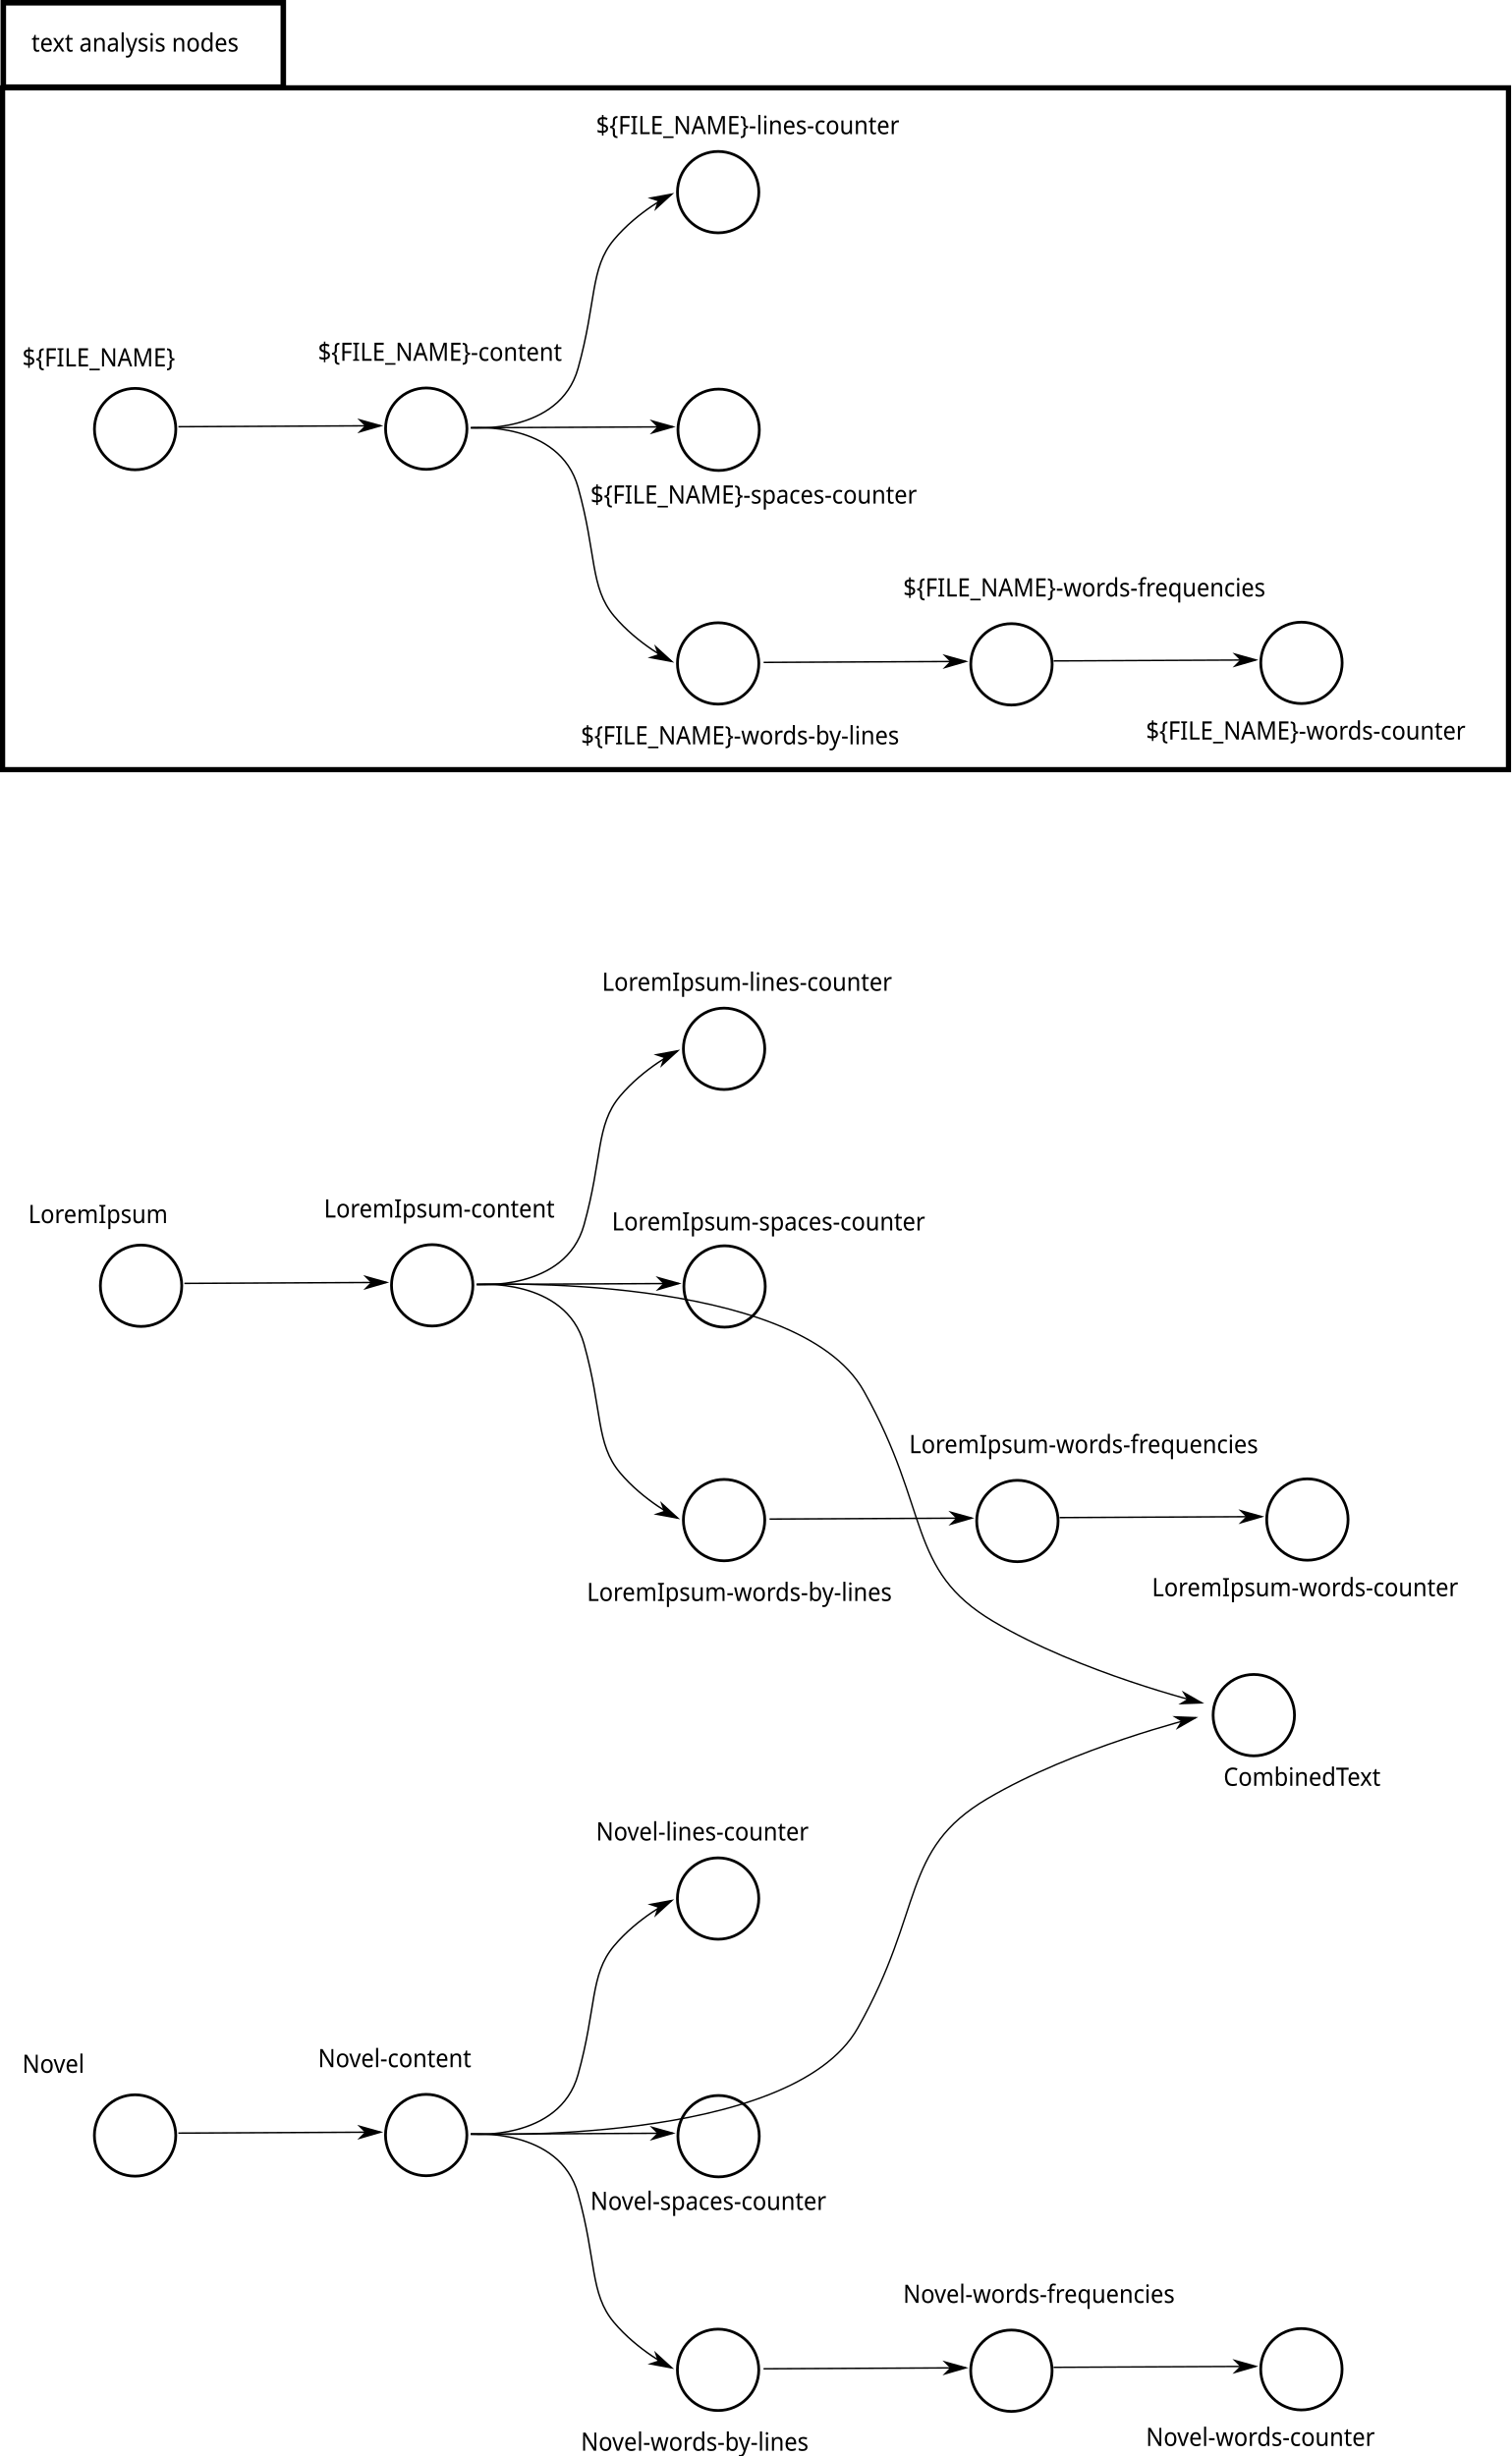
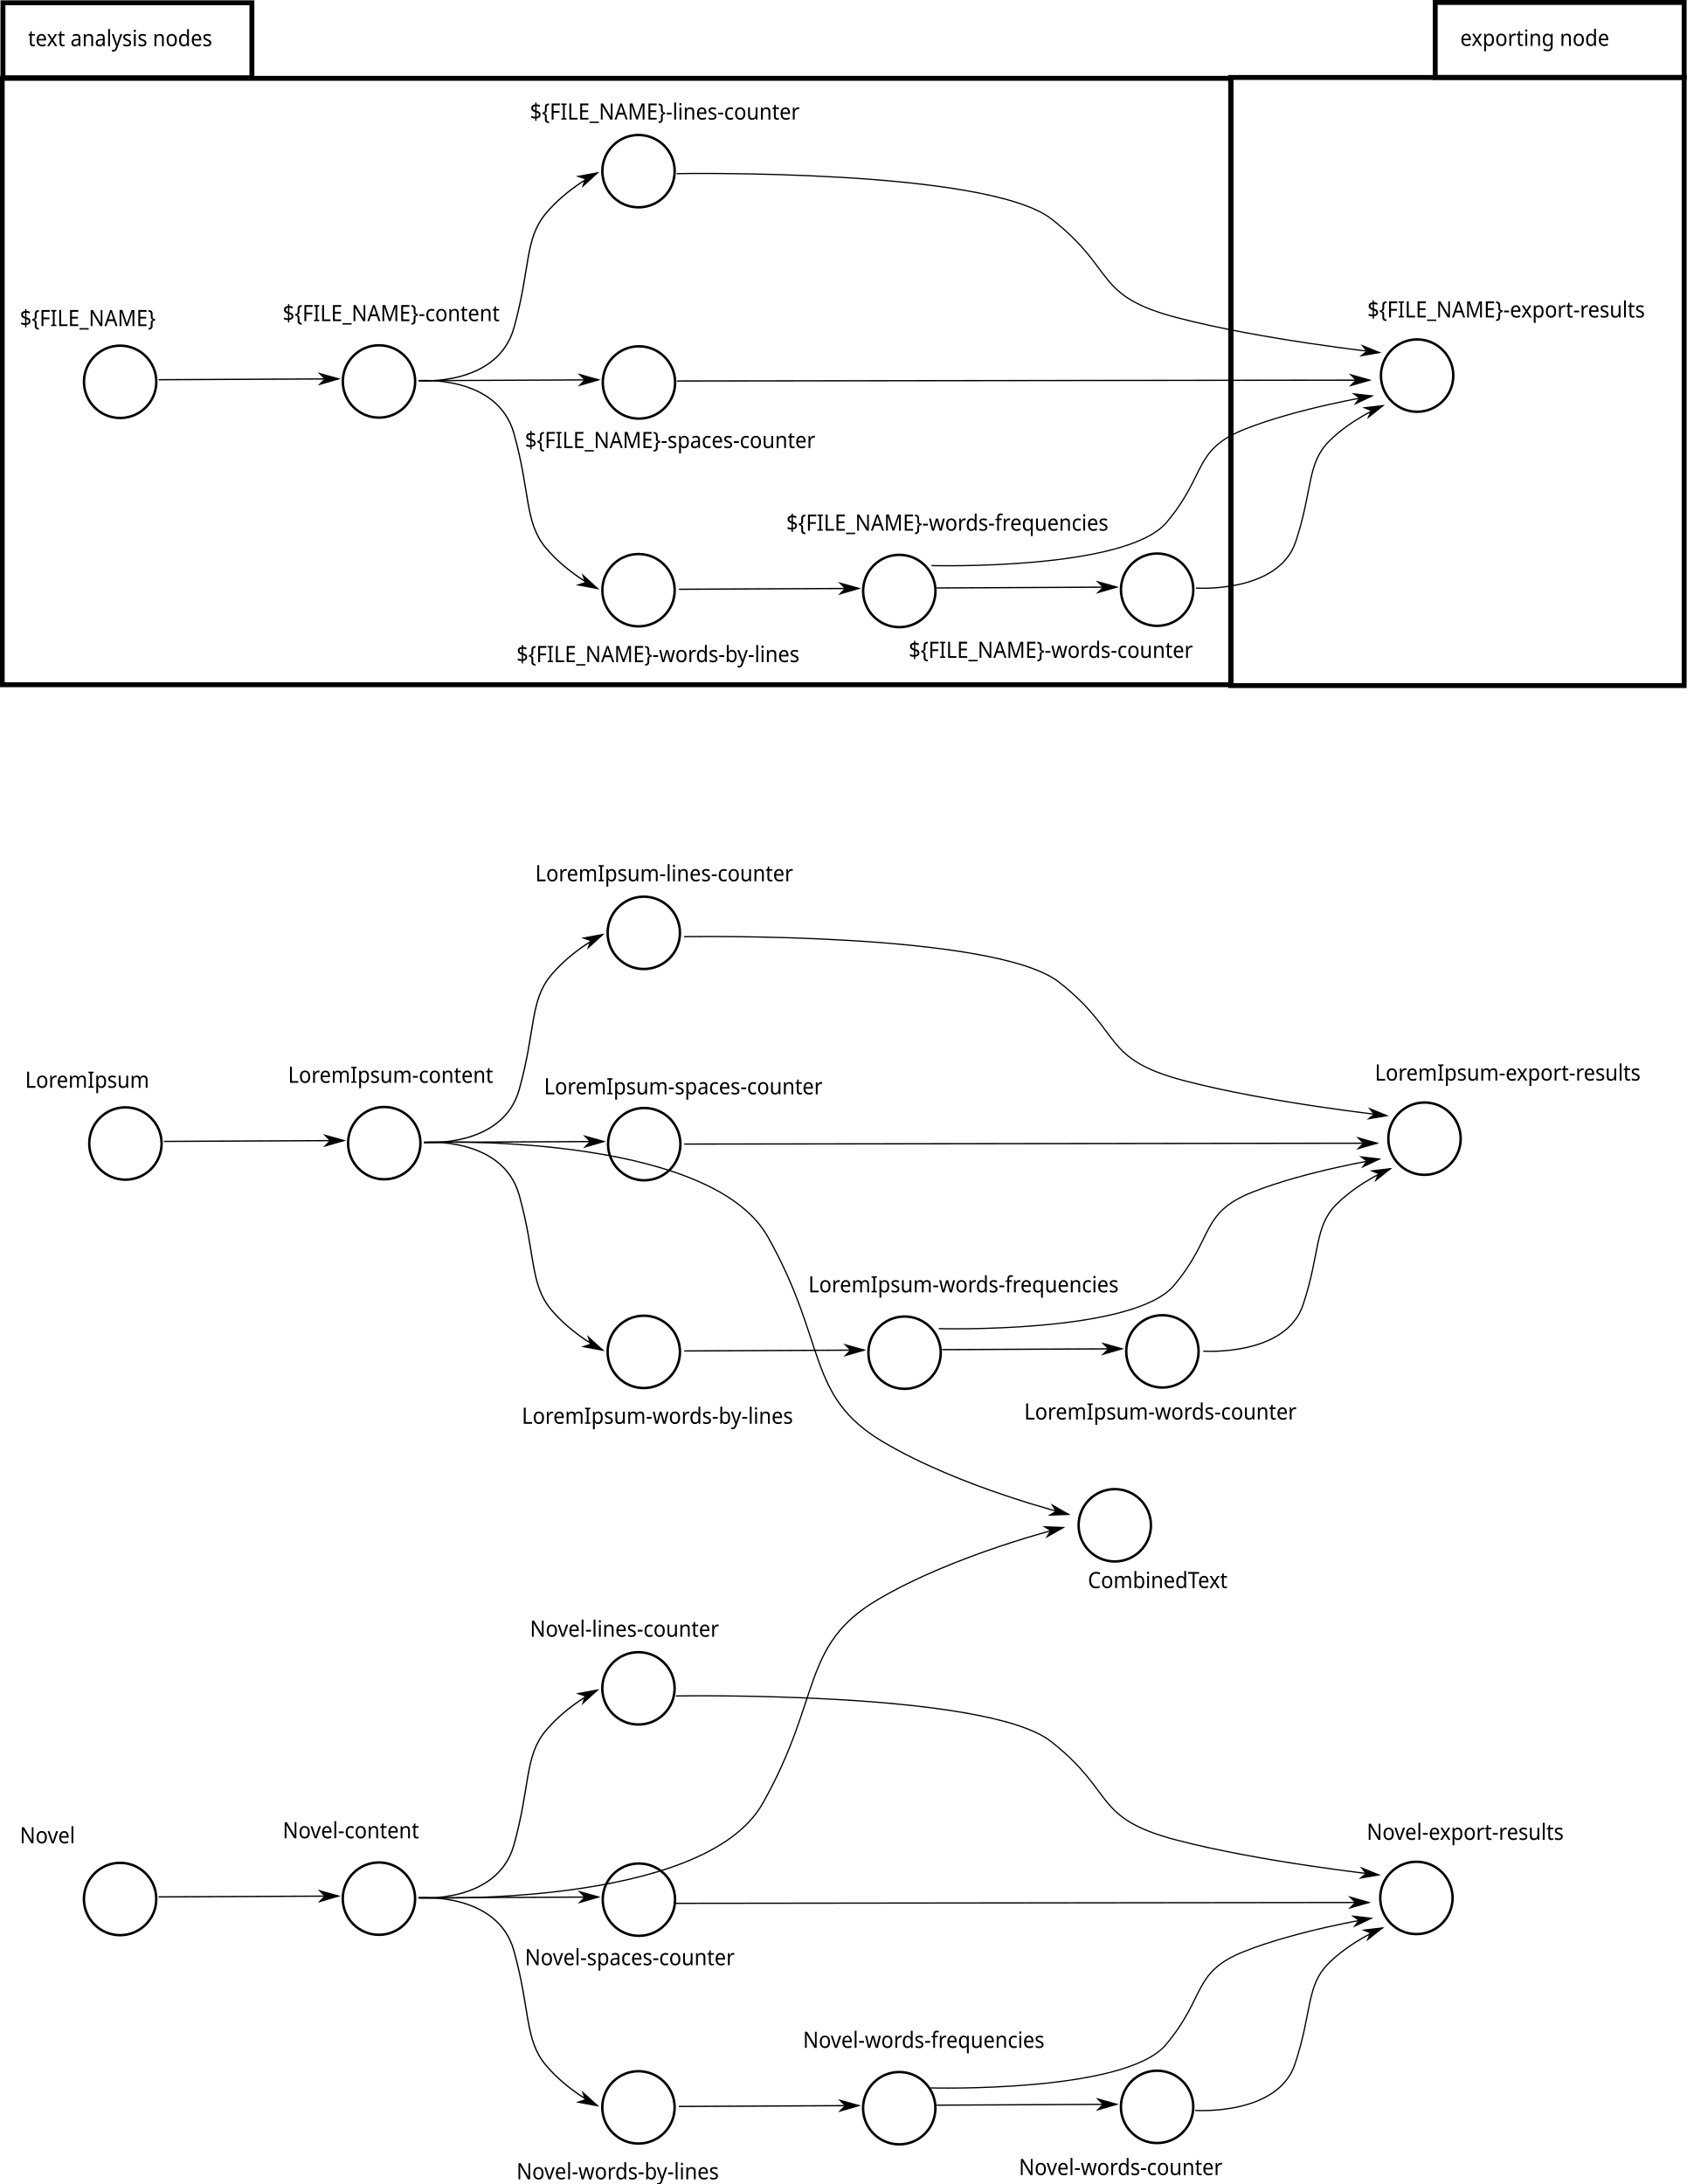
- <svg xmlns="http://www.w3.org/2000/svg" width="273.774mm" height="445.002mm" viewBox="0 0 273.774 445.002" version="1.1" id="svg8">
+ <svg xmlns="http://www.w3.org/2000/svg" width="343.689mm" height="445.066mm" viewBox="0 0 343.689 445.066" version="1.1" id="svg8">
  <defs id="defs2">
    <marker orient="auto" refY="0" refX="0" id="marker1306" style="overflow:visible">
      <path id="path1043" d="M 0,0 5,-5 -12.5,0 5,5 Z" style="fill:#000000;fill-opacity:1;fill-rule:evenodd;stroke:#000000;stroke-width:1pt;stroke-opacity:1" transform="matrix(-0.8,0,0,-0.8,-10,0)" />
    </marker>
    <marker orient="auto" refY="0" refX="0" id="Arrow1Lend" style="overflow:visible">
      <path id="path4673" d="M 0,0 5,-5 -12.5,0 5,5 Z" style="fill:#000000;fill-opacity:1;fill-rule:evenodd;stroke:#000000;stroke-width:1pt;stroke-opacity:1" transform="matrix(-0.8,0,0,-0.8,-10,0)" />
    </marker>
    <marker orient="auto" refY="0" refX="0" id="Arrow1Lend-0" style="overflow:visible">
      <path id="path4673-2" d="M 0,0 5,-5 -12.5,0 5,5 Z" style="fill:#000000;fill-opacity:1;fill-rule:evenodd;stroke:#000000;stroke-width:1pt;stroke-opacity:1" transform="matrix(-0.8,0,0,-0.8,-10,0)" />
    </marker>
    <marker orient="auto" refY="0" refX="0" id="Arrow1Lend-0-7" style="overflow:visible">
      <path id="path4673-2-5" d="M 0,0 5,-5 -12.5,0 5,5 Z" style="fill:#000000;fill-opacity:1;fill-rule:evenodd;stroke:#000000;stroke-width:1pt;stroke-opacity:1" transform="matrix(-0.8,0,0,-0.8,-10,0)" />
    </marker>
    <marker orient="auto" refY="0" refX="0" id="Arrow1Lend-0-7-2" style="overflow:visible">
      <path id="path4673-2-5-2" d="M 0,0 5,-5 -12.5,0 5,5 Z" style="fill:#000000;fill-opacity:1;fill-rule:evenodd;stroke:#000000;stroke-width:1pt;stroke-opacity:1" transform="matrix(-0.8,0,0,-0.8,-10,0)" />
    </marker>
    <marker orient="auto" refY="0" refX="0" id="Arrow1Lend-0-7-2-9" style="overflow:visible">
      <path id="path4673-2-5-2-7" d="M 0,0 5,-5 -12.5,0 5,5 Z" style="fill:#000000;fill-opacity:1;fill-rule:evenodd;stroke:#000000;stroke-width:1pt;stroke-opacity:1" transform="matrix(-0.8,0,0,-0.8,-10,0)" />
    </marker>
    <marker orient="auto" refY="0" refX="0" id="Arrow1Lend-0-7-2-6" style="overflow:visible">
      <path id="path4673-2-5-2-1" d="M 0,0 5,-5 -12.5,0 5,5 Z" style="fill:#000000;fill-opacity:1;fill-rule:evenodd;stroke:#000000;stroke-width:1pt;stroke-opacity:1" transform="matrix(-0.8,0,0,-0.8,-10,0)" />
    </marker>
    <marker orient="auto" refY="0" refX="0" id="Arrow1Lend-0-7-2-6-9" style="overflow:visible">
      <path id="path4673-2-5-2-1-3" d="M 0,0 5,-5 -12.5,0 5,5 Z" style="fill:#000000;fill-opacity:1;fill-rule:evenodd;stroke:#000000;stroke-width:1pt;stroke-opacity:1" transform="matrix(-0.8,0,0,-0.8,-10,0)" />
    </marker>
    <marker orient="auto" refY="0" refX="0" id="Arrow1Lend-0-7-9" style="overflow:visible">
      <path id="path4673-2-5-4" d="M 0,0 5,-5 -12.5,0 5,5 Z" style="fill:#000000;fill-opacity:1;fill-rule:evenodd;stroke:#000000;stroke-width:1pt;stroke-opacity:1" transform="matrix(-0.8,0,0,-0.8,-10,0)" />
    </marker>
    <marker orient="auto" refY="0" refX="0" id="Arrow1Lend-0-7-9-8" style="overflow:visible">
      <path id="path4673-2-5-4-4" d="M 0,0 5,-5 -12.5,0 5,5 Z" style="fill:#000000;fill-opacity:1;fill-rule:evenodd;stroke:#000000;stroke-width:1pt;stroke-opacity:1" transform="matrix(-0.8,0,0,-0.8,-10,0)" />
    </marker>
    <marker orient="auto" refY="0" refX="0" id="Arrow1Lend-5" style="overflow:visible">
      <path id="path4673-3" d="M 0,0 5,-5 -12.5,0 5,5 Z" style="fill:#000000;fill-opacity:1;fill-rule:evenodd;stroke:#000000;stroke-width:1pt;stroke-opacity:1" transform="matrix(-0.8,0,0,-0.8,-10,0)" />
    </marker>
    <marker orient="auto" refY="0" refX="0" id="marker1306-0" style="overflow:visible">
      <path id="path1043-9" d="M 0,0 5,-5 -12.5,0 5,5 Z" style="fill:#000000;fill-opacity:1;fill-rule:evenodd;stroke:#000000;stroke-width:1pt;stroke-opacity:1" transform="matrix(-0.8,0,0,-0.8,-10,0)" />
    </marker>
    <marker orient="auto" refY="0" refX="0" id="Arrow1Lend-1" style="overflow:visible">
      <path id="path4673-8" d="M 0,0 5,-5 -12.5,0 5,5 Z" style="fill:#000000;fill-opacity:1;fill-rule:evenodd;stroke:#000000;stroke-width:1pt;stroke-opacity:1" transform="matrix(-0.8,0,0,-0.8,-10,0)" />
    </marker>
    <marker orient="auto" refY="0" refX="0" id="Arrow1Lend-1-3" style="overflow:visible">
      <path id="path4673-8-7" d="M 0,0 5,-5 -12.5,0 5,5 Z" style="fill:#000000;fill-opacity:1;fill-rule:evenodd;stroke:#000000;stroke-width:1pt;stroke-opacity:1" transform="matrix(-0.8,0,0,-0.8,-10,0)" />
    </marker>
    <marker orient="auto" refY="0" refX="0" id="Arrow1Lend-1-3-3" style="overflow:visible">
      <path id="path4673-8-7-6" d="M 0,0 5,-5 -12.5,0 5,5 Z" style="fill:#000000;fill-opacity:1;fill-rule:evenodd;stroke:#000000;stroke-width:1pt;stroke-opacity:1" transform="matrix(-0.8,0,0,-0.8,-10,0)" />
    </marker>
    <marker orient="auto" refY="0" refX="0" id="Arrow1Lend-1-1" style="overflow:visible">
      <path id="path4673-8-2" d="M 0,0 5,-5 -12.5,0 5,5 Z" style="fill:#000000;fill-opacity:1;fill-rule:evenodd;stroke:#000000;stroke-width:1pt;stroke-opacity:1" transform="matrix(-0.8,0,0,-0.8,-10,0)" />
    </marker>
    <marker orient="auto" refY="0" refX="0" id="marker1306-0-9" style="overflow:visible">
      <path id="path1043-9-3" d="M 0,0 5,-5 -12.5,0 5,5 Z" style="fill:#000000;fill-opacity:1;fill-rule:evenodd;stroke:#000000;stroke-width:1pt;stroke-opacity:1" transform="matrix(-0.8,0,0,-0.8,-10,0)" />
    </marker>
    <marker orient="auto" refY="0" refX="0" id="marker1306-1" style="overflow:visible">
      <path id="path1043-94" d="M 0,0 5,-5 -12.5,0 5,5 Z" style="fill:#000000;fill-opacity:1;fill-rule:evenodd;stroke:#000000;stroke-width:1pt;stroke-opacity:1" transform="matrix(-0.8,0,0,-0.8,-10,0)" />
    </marker>
    <marker orient="auto" refY="0" refX="0" id="Arrow1Lend-5-7" style="overflow:visible">
      <path id="path4673-3-8" d="M 0,0 5,-5 -12.5,0 5,5 Z" style="fill:#000000;fill-opacity:1;fill-rule:evenodd;stroke:#000000;stroke-width:1pt;stroke-opacity:1" transform="matrix(-0.8,0,0,-0.8,-10,0)" />
    </marker>
    <marker orient="auto" refY="0" refX="0" id="Arrow1Lend-4" style="overflow:visible">
      <path id="path4673-5" d="M 0,0 5,-5 -12.5,0 5,5 Z" style="fill:#000000;fill-opacity:1;fill-rule:evenodd;stroke:#000000;stroke-width:1pt;stroke-opacity:1" transform="matrix(-0.8,0,0,-0.8,-10,0)" />
    </marker>
    <marker orient="auto" refY="0" refX="0" id="Arrow1Lend-1-3-3-4" style="overflow:visible">
      <path id="path4673-8-7-6-3" d="M 0,0 5,-5 -12.5,0 5,5 Z" style="fill:#000000;fill-opacity:1;fill-rule:evenodd;stroke:#000000;stroke-width:1pt;stroke-opacity:1" transform="matrix(-0.8,0,0,-0.8,-10,0)" />
    </marker>
    <marker orient="auto" refY="0" refX="0" id="Arrow1Lend-1-1-0" style="overflow:visible">
      <path id="path4673-8-2-7" d="M 0,0 5,-5 -12.5,0 5,5 Z" style="fill:#000000;fill-opacity:1;fill-rule:evenodd;stroke:#000000;stroke-width:1pt;stroke-opacity:1" transform="matrix(-0.8,0,0,-0.8,-10,0)" />
    </marker>
    <marker orient="auto" refY="0" refX="0" id="marker1306-0-9-8" style="overflow:visible">
      <path id="path1043-9-3-6" d="M 0,0 5,-5 -12.5,0 5,5 Z" style="fill:#000000;fill-opacity:1;fill-rule:evenodd;stroke:#000000;stroke-width:1pt;stroke-opacity:1" transform="matrix(-0.8,0,0,-0.8,-10,0)" />
    </marker>
    <marker orient="auto" refY="0" refX="0" id="marker1306-1-8" style="overflow:visible">
      <path id="path1043-94-8" d="M 0,0 5,-5 -12.5,0 5,5 Z" style="fill:#000000;fill-opacity:1;fill-rule:evenodd;stroke:#000000;stroke-width:1pt;stroke-opacity:1" transform="matrix(-0.8,0,0,-0.8,-10,0)" />
    </marker>
    <marker orient="auto" refY="0" refX="0" id="Arrow1Lend-5-7-4" style="overflow:visible">
      <path id="path4673-3-8-3" d="M 0,0 5,-5 -12.5,0 5,5 Z" style="fill:#000000;fill-opacity:1;fill-rule:evenodd;stroke:#000000;stroke-width:1pt;stroke-opacity:1" transform="matrix(-0.8,0,0,-0.8,-10,0)" />
    </marker>
    <marker orient="auto" refY="0" refX="0" id="Arrow1Lend-4-1" style="overflow:visible">
      <path id="path4673-5-4" d="M 0,0 5,-5 -12.5,0 5,5 Z" style="fill:#000000;fill-opacity:1;fill-rule:evenodd;stroke:#000000;stroke-width:1pt;stroke-opacity:1" transform="matrix(-0.8,0,0,-0.8,-10,0)" />
    </marker>
    <marker orient="auto" refY="0" refX="0" id="marker1306-0-9-5" style="overflow:visible">
      <path id="path1043-9-3-9" d="M 0,0 5,-5 -12.5,0 5,5 Z" style="fill:#000000;fill-opacity:1;fill-rule:evenodd;stroke:#000000;stroke-width:1pt;stroke-opacity:1" transform="matrix(-0.8,0,0,-0.8,-10,0)" />
    </marker>
    <marker orient="auto" refY="0" refX="0" id="marker1306-0-9-5-9" style="overflow:visible">
      <path id="path1043-9-3-9-0" d="M 0,0 5,-5 -12.5,0 5,5 Z" style="fill:#000000;fill-opacity:1;fill-rule:evenodd;stroke:#000000;stroke-width:1pt;stroke-opacity:1" transform="matrix(-0.8,0,0,-0.8,-10,0)" />
    </marker>
    <marker orient="auto" refY="0" refX="0" id="marker1306-0-9-5-9-1" style="overflow:visible">
      <path id="path1043-9-3-9-0-7" d="M 0,0 5,-5 -12.5,0 5,5 Z" style="fill:#000000;fill-opacity:1;fill-rule:evenodd;stroke:#000000;stroke-width:1pt;stroke-opacity:1" transform="matrix(-0.8,0,0,-0.8,-10,0)" />
    </marker>
+     <marker orient="auto" refY="0" refX="0" id="marker1306-3" style="overflow:visible">
+       <path id="path1043-5" d="M 0,0 5,-5 -12.5,0 5,5 Z" style="fill:#000000;fill-opacity:1;fill-rule:evenodd;stroke:#000000;stroke-width:1pt;stroke-opacity:1" transform="matrix(-0.8,0,0,-0.8,-10,0)" />
+     </marker>
+     <marker orient="auto" refY="0" refX="0" id="marker1306-3-2" style="overflow:visible">
+       <path id="path1043-5-9" d="M 0,0 5,-5 -12.5,0 5,5 Z" style="fill:#000000;fill-opacity:1;fill-rule:evenodd;stroke:#000000;stroke-width:1pt;stroke-opacity:1" transform="matrix(-0.8,0,0,-0.8,-10,0)" />
+     </marker>
+     <marker orient="auto" refY="0" refX="0" id="Arrow1Lend-5-2" style="overflow:visible">
+       <path id="path4673-3-7" d="M 0,0 5,-5 -12.5,0 5,5 Z" style="fill:#000000;fill-opacity:1;fill-rule:evenodd;stroke:#000000;stroke-width:1pt;stroke-opacity:1" transform="matrix(-0.8,0,0,-0.8,-10,0)" />
+     </marker>
+     <marker orient="auto" refY="0" refX="0" id="marker1306-3-9" style="overflow:visible">
+       <path id="path1043-5-3" d="M 0,0 5,-5 -12.5,0 5,5 Z" style="fill:#000000;fill-opacity:1;fill-rule:evenodd;stroke:#000000;stroke-width:1pt;stroke-opacity:1" transform="matrix(-0.8,0,0,-0.8,-10,0)" />
+     </marker>
+     <marker orient="auto" refY="0" refX="0" id="marker1306-3-2-0" style="overflow:visible">
+       <path id="path1043-5-9-6" d="M 0,0 5,-5 -12.5,0 5,5 Z" style="fill:#000000;fill-opacity:1;fill-rule:evenodd;stroke:#000000;stroke-width:1pt;stroke-opacity:1" transform="matrix(-0.8,0,0,-0.8,-10,0)" />
+     </marker>
+     <marker orient="auto" refY="0" refX="0" id="Arrow1Lend-5-2-2" style="overflow:visible">
+       <path id="path4673-3-7-6" d="M 0,0 5,-5 -12.5,0 5,5 Z" style="fill:#000000;fill-opacity:1;fill-rule:evenodd;stroke:#000000;stroke-width:1pt;stroke-opacity:1" transform="matrix(-0.8,0,0,-0.8,-10,0)" />
+     </marker>
+     <marker orient="auto" refY="0" refX="0" id="marker1306-3-9-1" style="overflow:visible">
+       <path id="path1043-5-3-8" d="M 0,0 5,-5 -12.5,0 5,5 Z" style="fill:#000000;fill-opacity:1;fill-rule:evenodd;stroke:#000000;stroke-width:1pt;stroke-opacity:1" transform="matrix(-0.8,0,0,-0.8,-10,0)" />
+     </marker>
+     <marker orient="auto" refY="0" refX="0" id="marker1306-3-7" style="overflow:visible">
+       <path id="path1043-5-92" d="M 0,0 5,-5 -12.5,0 5,5 Z" style="fill:#000000;fill-opacity:1;fill-rule:evenodd;stroke:#000000;stroke-width:1pt;stroke-opacity:1" transform="matrix(-0.8,0,0,-0.8,-10,0)" />
+     </marker>
+     <marker orient="auto" refY="0" refX="0" id="marker1306-3-2-2" style="overflow:visible">
+       <path id="path1043-5-9-8" d="M 0,0 5,-5 -12.5,0 5,5 Z" style="fill:#000000;fill-opacity:1;fill-rule:evenodd;stroke:#000000;stroke-width:1pt;stroke-opacity:1" transform="matrix(-0.8,0,0,-0.8,-10,0)" />
+     </marker>
+     <marker orient="auto" refY="0" refX="0" id="Arrow1Lend-5-2-9" style="overflow:visible">
+       <path id="path4673-3-7-7" d="M 0,0 5,-5 -12.5,0 5,5 Z" style="fill:#000000;fill-opacity:1;fill-rule:evenodd;stroke:#000000;stroke-width:1pt;stroke-opacity:1" transform="matrix(-0.8,0,0,-0.8,-10,0)" />
+     </marker>
+     <marker orient="auto" refY="0" refX="0" id="marker1306-3-9-3" style="overflow:visible">
+       <path id="path1043-5-3-6" d="M 0,0 5,-5 -12.5,0 5,5 Z" style="fill:#000000;fill-opacity:1;fill-rule:evenodd;stroke:#000000;stroke-width:1pt;stroke-opacity:1" transform="matrix(-0.8,0,0,-0.8,-10,0)" />
+     </marker>
+     <marker orient="auto" refY="0" refX="0" id="marker1306-3-1" style="overflow:visible">
+       <path id="path1043-5-2" d="M 0,0 5,-5 -12.5,0 5,5 Z" style="fill:#000000;fill-opacity:1;fill-rule:evenodd;stroke:#000000;stroke-width:1pt;stroke-opacity:1" transform="matrix(-0.8,0,0,-0.8,-10,0)" />
+     </marker>
  </defs>
-   <g id="layer1" transform="translate(-21.17143,-0.4745579)">
+   <g id="layer1" transform="translate(-21.17143,-0.4099121)">
    <circle id="path3713-3" cx="45.655" cy="78.22" r="7.371" style="fill:none;stroke:#000000;stroke-width:0.5;stroke-miterlimit:4;stroke-dasharray:none;stroke-opacity:1" />
    <text xml:space="preserve" style="font-style:normal;font-weight:normal;font-size:4.397px;line-height:1.25;font-family:sans-serif;letter-spacing:0px;word-spacing:0px;fill:#000000;fill-opacity:1;stroke:none;stroke-width:0.11" x="26.361" y="63.985" id="text4522-6" transform="scale(0.9569102,1.04503)">
      <tspan id="tspan4520-7" x="26.361" y="63.985" style="stroke-width:0.11">${FILE_NAME}</tspan>
    </text>
    <path style="fill:none;stroke:#000000;stroke-width:0.265px;stroke-linecap:butt;stroke-linejoin:miter;stroke-opacity:1;marker-end:url(#Arrow1Lend)" d="M 53.499,77.792 90.104,77.616" id="path4668" />
    <circle id="path3713-3-3" cx="98.4" cy="78.144" r="7.371" style="fill:none;stroke:#000000;stroke-width:0.5;stroke-miterlimit:4;stroke-dasharray:none;stroke-opacity:1" />
    <text xml:space="preserve" style="font-style:normal;font-weight:normal;font-size:4.397px;line-height:1.25;font-family:sans-serif;letter-spacing:0px;word-spacing:0px;fill:#000000;fill-opacity:1;stroke:none;stroke-width:0.11" x="82.338" y="63.013" id="text4522-6-6" transform="scale(0.9569102,1.04503)">
      <tspan id="tspan4520-7-7" x="82.338" y="63.013" style="stroke-width:0.11">${FILE_NAME}-content</tspan>
    </text>
    <path style="fill:none;stroke:#000000;stroke-width:0.265px;stroke-linecap:butt;stroke-linejoin:miter;stroke-opacity:1;marker-end:url(#Arrow1Lend-5)" d="M 106.473,77.986 143.078,77.81" id="path4668-5" />
    <circle id="path3713-3-3-6" cx="151.373" cy="78.35" r="7.371" style="fill:none;stroke:#000000;stroke-width:0.5;stroke-miterlimit:4;stroke-dasharray:none;stroke-opacity:1" />
    <text xml:space="preserve" style="font-style:normal;font-weight:normal;font-size:4.397px;line-height:1.25;font-family:sans-serif;letter-spacing:0px;word-spacing:0px;fill:#000000;fill-opacity:1;stroke:none;stroke-width:0.11" x="133.925" y="87.763" id="text4522-6-6-2" transform="scale(0.9569102,1.04503)">
      <tspan x="133.925" y="87.763" style="stroke-width:0.11" id="tspan1341">${FILE_NAME}-spaces-counter</tspan>
    </text>
    <path style="fill:none;stroke:#000000;stroke-width:0.265;stroke-linecap:butt;stroke-linejoin:miter;stroke-miterlimit:4;stroke-dasharray:none;stroke-opacity:1;marker-end:url(#marker1306)" d="m 106.473,77.986 c 0,0 16.064,1.303 19.434,-10.781 3.37,-12.084 2.136,-18.089 6.498,-23.303 4.362,-5.214 10.462,-8.242 10.462,-8.242" id="path1038" />
    <circle id="path3713-3-3-6-1" cx="151.285" cy="35.289" r="7.371" style="fill:none;stroke:#000000;stroke-width:0.5;stroke-miterlimit:4;stroke-dasharray:none;stroke-opacity:1" />
    <text xml:space="preserve" style="font-style:normal;font-weight:normal;font-size:4.397px;line-height:1.25;font-family:sans-serif;letter-spacing:0px;word-spacing:0px;fill:#000000;fill-opacity:1;stroke:none;stroke-width:0.11" x="134.993" y="23.708" id="text4522-6-6-2-2" transform="scale(0.9569102,1.04503)">
      <tspan x="134.993" y="23.708" style="stroke-width:0.11" id="tspan1034-7">${FILE_NAME}-lines-counter</tspan>
    </text>
    <path style="fill:none;stroke:#000000;stroke-width:0.265;stroke-linecap:butt;stroke-linejoin:miter;stroke-miterlimit:4;stroke-dasharray:none;stroke-opacity:1;marker-end:url(#marker1306-0)" d="m 106.473,77.986 c 0,0 16.064,-1.303 19.434,10.781 3.37,12.084 2.136,18.089 6.498,23.303 4.362,5.214 10.462,8.242 10.462,8.242" id="path1038-3" />
    <circle id="path3713-3-3-6-1-6" cx="151.285" cy="-120.683" r="7.371" style="fill:none;stroke:#000000;stroke-width:0.5;stroke-miterlimit:4;stroke-dasharray:none;stroke-opacity:1" transform="scale(1,-1)" />
    <text xml:space="preserve" style="font-style:normal;font-weight:normal;font-size:4.397px;line-height:1.25;font-family:sans-serif;letter-spacing:0px;word-spacing:0px;fill:#000000;fill-opacity:1;stroke:none;stroke-width:0.11" x="132.123" y="129.508" id="text4522-6-6-2-2-2" transform="scale(0.9569102,1.04503)">
      <tspan x="132.123" y="129.508" style="stroke-width:0.11" id="tspan1034-7-6">${FILE_NAME}-words-by-lines</tspan>
    </text>
    <path style="fill:none;stroke:#000000;stroke-width:0.265px;stroke-linecap:butt;stroke-linejoin:miter;stroke-opacity:1;marker-end:url(#Arrow1Lend-1)" d="m 159.525,120.495 36.605,-0.176" id="path4668-7" />
    <circle id="path3713-3-3-9" cx="204.426" cy="120.846" r="7.371" style="fill:none;stroke:#000000;stroke-width:0.5;stroke-miterlimit:4;stroke-dasharray:none;stroke-opacity:1" />
-     <text xml:space="preserve" style="font-style:normal;font-weight:normal;font-size:4.397px;line-height:1.25;font-family:sans-serif;letter-spacing:0px;word-spacing:0px;fill:#000000;fill-opacity:1;stroke:none;stroke-width:0.11" x="193.138" y="103.875" id="text4522-6-6-20" transform="scale(0.9569102,1.04503)">
-       <tspan id="tspan4520-7-7-2" x="193.138" y="103.875" style="stroke-width:0.11">${FILE_NAME}-words-frequencies</tspan>
+     <text xml:space="preserve" style="font-style:normal;font-weight:normal;font-size:4.397px;line-height:1.25;font-family:sans-serif;letter-spacing:0px;word-spacing:0px;fill:#000000;fill-opacity:1;stroke:none;stroke-width:0.11" x="189.583" y="103.875" id="text4522-6-6-20" transform="scale(0.9569102,1.04503)">
+       <tspan id="tspan4520-7-7-2" x="189.583" y="103.875" style="stroke-width:0.11">${FILE_NAME}-words-frequencies</tspan>
    </text>
    <path style="fill:none;stroke:#000000;stroke-width:0.265px;stroke-linecap:butt;stroke-linejoin:miter;stroke-opacity:1;marker-end:url(#Arrow1Lend-1-3)" d="m 212.068,120.227 36.605,-0.176" id="path4668-7-5" />
    <circle id="path3713-3-3-9-9" cx="256.969" cy="120.579" r="7.371" style="fill:none;stroke:#000000;stroke-width:0.5;stroke-miterlimit:4;stroke-dasharray:none;stroke-opacity:1" />
-     <text xml:space="preserve" style="font-style:normal;font-weight:normal;font-size:4.397px;line-height:1.25;font-family:sans-serif;letter-spacing:0px;word-spacing:0px;fill:#000000;fill-opacity:1;stroke:none;stroke-width:0.11" x="239.11" y="128.683" id="text4522-6-6-20-2" transform="scale(0.9569102,1.04503)">
-       <tspan id="tspan4520-7-7-2-2" x="239.11" y="128.683" style="stroke-width:0.11">${FILE_NAME}-words-counter</tspan>
-     </text>
-     <rect style="fill:none;stroke:#000000;stroke-width:0.939;stroke-miterlimit:4;stroke-dasharray:none;stroke-opacity:1" id="rect1453" width="272.835" height="123.535" x="21.641" y="16.391" />
+     <text xml:space="preserve" style="font-style:normal;font-weight:normal;font-size:4.397px;line-height:1.25;font-family:sans-serif;letter-spacing:0px;word-spacing:0px;fill:#000000;fill-opacity:1;stroke:none;stroke-width:0.11" x="215.648" y="128.683" id="text4522-6-6-20-2" transform="scale(0.9569102,1.04503)">
+       <tspan id="tspan4520-7-7-2-2" x="215.648" y="128.683" style="stroke-width:0.11">${FILE_NAME}-words-counter</tspan>
+     </text>
+     <rect style="fill:none;stroke:#000000;stroke-width:1;stroke-miterlimit:4;stroke-dasharray:none;stroke-opacity:1" id="rect1453" width="250.393" height="123.575" x="21.621" y="16.372" />
    <text xml:space="preserve" style="font-style:normal;font-weight:normal;font-size:4.397px;line-height:1.25;font-family:sans-serif;letter-spacing:0px;word-spacing:0px;fill:#000000;fill-opacity:1;stroke:none;stroke-width:0.11" x="28.089" y="9.395" id="text4522-6-8" transform="scale(0.9569102,1.04503)">
      <tspan x="28.089" y="9.395" style="stroke-width:0.11" id="tspan1473">text analysis nodes</tspan>
    </text>
    <rect style="fill:none;stroke:#000000;stroke-width:1;stroke-miterlimit:4;stroke-dasharray:none;stroke-opacity:1" id="rect1453-7" width="50.729" height="15.286" x="21.772" y="0.975" />
    <circle id="path3713-3-0" cx="46.729" cy="233.44" r="7.371" style="fill:none;stroke:#000000;stroke-width:0.5;stroke-miterlimit:4;stroke-dasharray:none;stroke-opacity:1" />
    <text xml:space="preserve" style="font-style:normal;font-weight:normal;font-size:4.397px;line-height:1.25;font-family:sans-serif;letter-spacing:0px;word-spacing:0px;fill:#000000;fill-opacity:1;stroke:none;stroke-width:0.11" x="27.484" y="212.516" id="text4522-6-3" transform="scale(0.9569102,1.04503)">
      <tspan id="tspan4520-7-6" x="27.484" y="212.516" style="stroke-width:0.11">LoremIpsum</tspan>
    </text>
    <path style="fill:none;stroke:#000000;stroke-width:0.265px;stroke-linecap:butt;stroke-linejoin:miter;stroke-opacity:1;marker-end:url(#Arrow1Lend-4)" d="m 54.574,233.012 36.605,-0.176" id="path4668-1" />
    <circle id="path3713-3-3-0" cx="99.475" cy="233.363" r="7.371" style="fill:none;stroke:#000000;stroke-width:0.5;stroke-miterlimit:4;stroke-dasharray:none;stroke-opacity:1" />
    <text xml:space="preserve" style="font-style:normal;font-weight:normal;font-size:4.397px;line-height:1.25;font-family:sans-serif;letter-spacing:0px;word-spacing:0px;fill:#000000;fill-opacity:1;stroke:none;stroke-width:0.11" x="83.461" y="211.544" id="text4522-6-6-6" transform="scale(0.9569102,1.04503)">
      <tspan id="tspan4520-7-7-3" x="83.461" y="211.544" style="stroke-width:0.11">LoremIpsum-content</tspan>
    </text>
    <path style="fill:none;stroke:#000000;stroke-width:0.265px;stroke-linecap:butt;stroke-linejoin:miter;stroke-opacity:1;marker-end:url(#Arrow1Lend-5-7)" d="m 107.547,233.205 36.605,-0.176" id="path4668-5-2" />
    <circle id="path3713-3-3-6-0" cx="152.447" cy="233.569" r="7.371" style="fill:none;stroke:#000000;stroke-width:0.5;stroke-miterlimit:4;stroke-dasharray:none;stroke-opacity:1" />
    <text xml:space="preserve" style="font-style:normal;font-weight:normal;font-size:4.397px;line-height:1.25;font-family:sans-serif;letter-spacing:0px;word-spacing:0px;fill:#000000;fill-opacity:1;stroke:none;stroke-width:0.11" x="137.981" y="213.787" id="text4522-6-6-2-6" transform="scale(0.9569102,1.04503)">
      <tspan x="137.981" y="213.787" style="stroke-width:0.11" id="tspan1341-1">LoremIpsum-spaces-counter</tspan>
    </text>
    <path style="fill:none;stroke:#000000;stroke-width:0.265;stroke-linecap:butt;stroke-linejoin:miter;stroke-miterlimit:4;stroke-dasharray:none;stroke-opacity:1;marker-end:url(#marker1306-1)" d="m 107.547,233.205 c 0,0 16.064,1.303 19.434,-10.781 3.37,-12.084 2.136,-18.089 6.498,-23.303 4.362,-5.214 10.462,-8.242 10.462,-8.242" id="path1038-5" />
    <circle id="path3713-3-3-6-1-5" cx="152.359" cy="190.509" r="7.371" style="fill:none;stroke:#000000;stroke-width:0.5;stroke-miterlimit:4;stroke-dasharray:none;stroke-opacity:1" />
    <text xml:space="preserve" style="font-style:normal;font-weight:normal;font-size:4.397px;line-height:1.25;font-family:sans-serif;letter-spacing:0px;word-spacing:0px;fill:#000000;fill-opacity:1;stroke:none;stroke-width:0.11" x="136.115" y="172.239" id="text4522-6-6-2-2-4" transform="scale(0.9569102,1.04503)">
      <tspan x="136.115" y="172.239" style="stroke-width:0.11" id="tspan1034-7-7">LoremIpsum-lines-counter</tspan>
    </text>
    <path style="fill:none;stroke:#000000;stroke-width:0.265;stroke-linecap:butt;stroke-linejoin:miter;stroke-miterlimit:4;stroke-dasharray:none;stroke-opacity:1;marker-end:url(#marker1306-0-9)" d="m 107.547,233.205 c 0,0 16.064,-1.303 19.434,10.781 3.37,12.084 2.136,18.089 6.498,23.303 4.362,5.214 10.462,8.242 10.462,8.242" id="path1038-3-6" />
    <circle id="path3713-3-3-6-1-6-5" cx="152.359" cy="-275.902" r="7.371" style="fill:none;stroke:#000000;stroke-width:0.5;stroke-miterlimit:4;stroke-dasharray:none;stroke-opacity:1" transform="scale(1,-1)" />
    <text xml:space="preserve" style="font-style:normal;font-weight:normal;font-size:4.397px;line-height:1.25;font-family:sans-serif;letter-spacing:0px;word-spacing:0px;fill:#000000;fill-opacity:1;stroke:none;stroke-width:0.11" x="133.246" y="278.039" id="text4522-6-6-2-2-2-6" transform="scale(0.9569102,1.04503)">
      <tspan x="133.246" y="278.039" style="stroke-width:0.11" id="tspan1034-7-6-9">LoremIpsum-words-by-lines</tspan>
    </text>
    <path style="fill:none;stroke:#000000;stroke-width:0.265px;stroke-linecap:butt;stroke-linejoin:miter;stroke-opacity:1;marker-end:url(#Arrow1Lend-1-1)" d="m 160.599,275.714 36.605,-0.176" id="path4668-7-3" />
    <circle id="path3713-3-3-9-7" cx="205.5" cy="276.065" r="7.371" style="fill:none;stroke:#000000;stroke-width:0.5;stroke-miterlimit:4;stroke-dasharray:none;stroke-opacity:1" />
    <text xml:space="preserve" style="font-style:normal;font-weight:normal;font-size:4.397px;line-height:1.25;font-family:sans-serif;letter-spacing:0px;word-spacing:0px;fill:#000000;fill-opacity:1;stroke:none;stroke-width:0.11" x="194.261" y="252.406" id="text4522-6-6-20-4" transform="scale(0.9569102,1.04503)">
      <tspan id="tspan4520-7-7-2-5" x="194.261" y="252.406" style="stroke-width:0.11">LoremIpsum-words-frequencies</tspan>
    </text>
    <path style="fill:none;stroke:#000000;stroke-width:0.265px;stroke-linecap:butt;stroke-linejoin:miter;stroke-opacity:1;marker-end:url(#Arrow1Lend-1-3-3)" d="m 213.142,275.447 36.605,-0.176" id="path4668-7-5-2" />
    <circle id="path3713-3-3-9-9-5" cx="258.043" cy="275.798" r="7.371" style="fill:none;stroke:#000000;stroke-width:0.5;stroke-miterlimit:4;stroke-dasharray:none;stroke-opacity:1" />
    <text xml:space="preserve" style="font-style:normal;font-weight:normal;font-size:4.397px;line-height:1.25;font-family:sans-serif;letter-spacing:0px;word-spacing:0px;fill:#000000;fill-opacity:1;stroke:none;stroke-width:0.11" x="240.232" y="277.214" id="text4522-6-6-20-2-4" transform="scale(0.9569102,1.04503)">
      <tspan id="tspan4520-7-7-2-2-7" x="240.232" y="277.214" style="stroke-width:0.11">LoremIpsum-words-counter</tspan>
    </text>
    <circle id="path3713-3-0-9" cx="45.644" cy="387.401" r="7.371" style="fill:none;stroke:#000000;stroke-width:0.5;stroke-miterlimit:4;stroke-dasharray:none;stroke-opacity:1" />
    <text xml:space="preserve" style="font-style:normal;font-weight:normal;font-size:4.397px;line-height:1.25;font-family:sans-serif;letter-spacing:0px;word-spacing:0px;fill:#000000;fill-opacity:1;stroke:none;stroke-width:0.11" x="26.349" y="359.842" id="text4522-6-3-2" transform="scale(0.9569102,1.04503)">
      <tspan id="tspan4520-7-6-0" x="26.349" y="359.842" style="stroke-width:0.11">Novel</tspan>
    </text>
    <path style="fill:none;stroke:#000000;stroke-width:0.265px;stroke-linecap:butt;stroke-linejoin:miter;stroke-opacity:1;marker-end:url(#Arrow1Lend-4-1)" d="m 53.488,386.973 36.605,-0.176" id="path4668-1-6" />
    <circle id="path3713-3-3-0-8" cx="98.389" cy="387.324" r="7.371" style="fill:none;stroke:#000000;stroke-width:0.5;stroke-miterlimit:4;stroke-dasharray:none;stroke-opacity:1" />
    <text xml:space="preserve" style="font-style:normal;font-weight:normal;font-size:4.397px;line-height:1.25;font-family:sans-serif;letter-spacing:0px;word-spacing:0px;fill:#000000;fill-opacity:1;stroke:none;stroke-width:0.11" x="82.327" y="358.87" id="text4522-6-6-6-9" transform="scale(0.9569102,1.04503)">
      <tspan id="tspan4520-7-7-3-2" x="82.327" y="358.87" style="stroke-width:0.11">Novel-content</tspan>
    </text>
    <path style="fill:none;stroke:#000000;stroke-width:0.265px;stroke-linecap:butt;stroke-linejoin:miter;stroke-opacity:1;marker-end:url(#Arrow1Lend-5-7-4)" d="m 106.462,387.166 36.605,-0.176" id="path4668-5-2-6" />
    <circle id="path3713-3-3-6-0-6" cx="151.362" cy="387.53" r="7.371" style="fill:none;stroke:#000000;stroke-width:0.5;stroke-miterlimit:4;stroke-dasharray:none;stroke-opacity:1" />
    <text xml:space="preserve" style="font-style:normal;font-weight:normal;font-size:4.397px;line-height:1.25;font-family:sans-serif;letter-spacing:0px;word-spacing:0px;fill:#000000;fill-opacity:1;stroke:none;stroke-width:0.11" x="133.914" y="383.62" id="text4522-6-6-2-6-4" transform="scale(0.9569102,1.04503)">
      <tspan x="133.914" y="383.62" style="stroke-width:0.11" id="tspan1341-1-9">Novel-spaces-counter</tspan>
    </text>
    <path style="fill:none;stroke:#000000;stroke-width:0.265;stroke-linecap:butt;stroke-linejoin:miter;stroke-miterlimit:4;stroke-dasharray:none;stroke-opacity:1;marker-end:url(#marker1306-1-8)" d="m 106.462,387.166 c 0,0 16.064,1.303 19.434,-10.781 3.37,-12.084 2.136,-18.089 6.498,-23.303 4.362,-5.214 10.462,-8.242 10.462,-8.242" id="path1038-5-5" />
    <circle id="path3713-3-3-6-1-5-0" cx="151.274" cy="344.47" r="7.371" style="fill:none;stroke:#000000;stroke-width:0.5;stroke-miterlimit:4;stroke-dasharray:none;stroke-opacity:1" />
    <text xml:space="preserve" style="font-style:normal;font-weight:normal;font-size:4.397px;line-height:1.25;font-family:sans-serif;letter-spacing:0px;word-spacing:0px;fill:#000000;fill-opacity:1;stroke:none;stroke-width:0.11" x="134.981" y="319.566" id="text4522-6-6-2-2-4-4" transform="scale(0.9569102,1.04503)">
      <tspan x="134.981" y="319.566" style="stroke-width:0.11" id="tspan1034-7-7-8">Novel-lines-counter</tspan>
    </text>
    <path style="fill:none;stroke:#000000;stroke-width:0.265;stroke-linecap:butt;stroke-linejoin:miter;stroke-miterlimit:4;stroke-dasharray:none;stroke-opacity:1;marker-end:url(#marker1306-0-9-8)" d="m 106.462,387.166 c 0,0 16.064,-1.303 19.434,10.781 3.37,12.084 2.136,18.089 6.498,23.303 4.362,5.214 10.462,8.242 10.462,8.242" id="path1038-3-6-7" />
    <circle id="path3713-3-3-6-1-6-5-1" cx="151.274" cy="-429.863" r="7.371" style="fill:none;stroke:#000000;stroke-width:0.5;stroke-miterlimit:4;stroke-dasharray:none;stroke-opacity:1" transform="scale(1,-1)" />
    <text xml:space="preserve" style="font-style:normal;font-weight:normal;font-size:4.397px;line-height:1.25;font-family:sans-serif;letter-spacing:0px;word-spacing:0px;fill:#000000;fill-opacity:1;stroke:none;stroke-width:0.11" x="132.112" y="425.366" id="text4522-6-6-2-2-2-6-7" transform="scale(0.9569102,1.04503)">
      <tspan x="132.112" y="425.366" style="stroke-width:0.11" id="tspan1034-7-6-9-2">Novel-words-by-lines</tspan>
    </text>
    <path style="fill:none;stroke:#000000;stroke-width:0.265px;stroke-linecap:butt;stroke-linejoin:miter;stroke-opacity:1;marker-end:url(#Arrow1Lend-1-1-0)" d="m 159.514,429.675 36.605,-0.176" id="path4668-7-3-7" />
    <circle id="path3713-3-3-9-7-2" cx="204.415" cy="430.026" r="7.371" style="fill:none;stroke:#000000;stroke-width:0.5;stroke-miterlimit:4;stroke-dasharray:none;stroke-opacity:1" />
    <text xml:space="preserve" style="font-style:normal;font-weight:normal;font-size:4.397px;line-height:1.25;font-family:sans-serif;letter-spacing:0px;word-spacing:0px;fill:#000000;fill-opacity:1;stroke:none;stroke-width:0.11" x="193.126" y="399.733" id="text4522-6-6-20-4-2" transform="scale(0.9569102,1.04503)">
      <tspan id="tspan4520-7-7-2-5-6" x="193.126" y="399.733" style="stroke-width:0.11">Novel-words-frequencies</tspan>
    </text>
    <path style="fill:none;stroke:#000000;stroke-width:0.265px;stroke-linecap:butt;stroke-linejoin:miter;stroke-opacity:1;marker-end:url(#Arrow1Lend-1-3-3-4)" d="m 212.057,429.408 36.605,-0.176" id="path4668-7-5-2-1" />
    <circle id="path3713-3-3-9-9-5-0" cx="256.958" cy="429.759" r="7.371" style="fill:none;stroke:#000000;stroke-width:0.5;stroke-miterlimit:4;stroke-dasharray:none;stroke-opacity:1" />
    <text xml:space="preserve" style="font-style:normal;font-weight:normal;font-size:4.397px;line-height:1.25;font-family:sans-serif;letter-spacing:0px;word-spacing:0px;fill:#000000;fill-opacity:1;stroke:none;stroke-width:0.11" x="239.098" y="424.541" id="text4522-6-6-20-2-4-6" transform="scale(0.9569102,1.04503)">
      <tspan id="tspan4520-7-7-2-2-7-1" x="239.098" y="424.541" style="stroke-width:0.11">Novel-words-counter</tspan>
    </text>
    <path style="fill:none;stroke:#000000;stroke-width:0.254;stroke-linecap:butt;stroke-linejoin:miter;stroke-miterlimit:4;stroke-dasharray:none;stroke-opacity:1;marker-end:url(#marker1306-0-9-5-9)" d="m 106.462,387.126 c 0,0 57.968,2.322 70.128,-19.212 12.16,-21.533 7.708,-32.233 23.449,-41.525 15.741,-9.292 37.754,-14.687 37.754,-14.687" id="path1038-3-6-4-9" />
    <path style="fill:none;stroke:#000000;stroke-width:0.254;stroke-linecap:butt;stroke-linejoin:miter;stroke-miterlimit:4;stroke-dasharray:none;stroke-opacity:1;marker-end:url(#marker1306-0-9-5-9-1)" d="m 107.547,233.208 c 0,0 57.968,-2.333 70.128,19.308 12.16,21.641 7.708,32.395 23.449,41.733 15.741,9.338 37.754,14.761 37.754,14.761" id="path1038-3-6-4-9-7" />
    <circle id="path3713-3-3-6-1-6-5-11" cx="248.335" cy="-311.242" r="7.371" style="fill:none;stroke:#000000;stroke-width:0.5;stroke-miterlimit:4;stroke-dasharray:none;stroke-opacity:1" transform="scale(1,-1)" />
    <text xml:space="preserve" style="font-style:normal;font-weight:normal;font-size:4.397px;line-height:1.25;font-family:sans-serif;letter-spacing:0px;word-spacing:0px;fill:#000000;fill-opacity:1;stroke:none;stroke-width:0.11" x="253.79" y="310.075" id="text4522-6-6-20-2-4-5" transform="scale(0.9569102,1.04503)">
      <tspan id="tspan4520-7-7-2-2-7-9" x="253.79" y="310.075" style="stroke-width:0.11">CombinedText</tspan>
    </text>
+     <circle id="path3713-3-3-6-3" cx="309.945" cy="76.95" r="7.371" style="fill:none;stroke:#000000;stroke-width:0.5;stroke-miterlimit:4;stroke-dasharray:none;stroke-opacity:1" />
+     <text xml:space="preserve" style="font-style:normal;font-weight:normal;font-size:4.397px;line-height:1.25;font-family:sans-serif;letter-spacing:0px;word-spacing:0px;fill:#000000;fill-opacity:1;stroke:none;stroke-width:0.11" x="313.326" y="62.307" id="text4522-6-6-2-67" transform="scale(0.9569102,1.04503)">
+       <tspan x="313.326" y="62.307" style="stroke-width:0.11" id="tspan1341-5">${FILE_NAME}-export-results</tspan>
+     </text>
+     <path style="fill:none;stroke:#000000;stroke-width:0.254;stroke-linecap:butt;stroke-linejoin:miter;stroke-miterlimit:4;stroke-dasharray:none;stroke-opacity:1;marker-end:url(#marker1306-3)" d="m 264.872,120.253 c 0,0 16.81,1.144 20.336,-9.467 3.526,-10.611 2.235,-15.884 6.8,-20.462 4.565,-4.579 10.948,-7.237 10.948,-7.237" id="path1038-6" />
+     <path style="fill:none;stroke:#000000;stroke-width:0.25;stroke-linecap:butt;stroke-linejoin:miter;stroke-miterlimit:4;stroke-dasharray:none;stroke-opacity:1;marker-end:url(#marker1306-3-2)" d="m 159.053,35.794 c 0,0 63.194,-1.122 76.45,9.287 13.256,10.41 8.403,15.582 25.563,20.074 17.161,4.492 41.158,7.1 41.158,7.1" id="path1038-6-1" />
+     <path style="fill:none;stroke:#000000;stroke-width:0.265px;stroke-linecap:butt;stroke-linejoin:miter;stroke-opacity:1;marker-end:url(#Arrow1Lend-5-2)" d="m 159.095,78.051 141.115,-0.176" id="path4668-5-0" />
+     <path style="fill:none;stroke:#000000;stroke-width:0.25;stroke-linecap:butt;stroke-linejoin:miter;stroke-miterlimit:4;stroke-dasharray:none;stroke-opacity:1;marker-end:url(#marker1306-3-9)" d="m 210.97,115.668 c 0,0 39.611,1.064 47.92,-8.804 8.309,-9.868 5.267,-14.772 16.024,-19.03 10.757,-4.258 25.799,-6.731 25.799,-6.731" id="path1038-6-6" />
+     <circle id="path3713-3-3-6-3-0" cx="311.45" cy="232.452" r="7.371" style="fill:none;stroke:#000000;stroke-width:0.5;stroke-miterlimit:4;stroke-dasharray:none;stroke-opacity:1" />
+     <text xml:space="preserve" style="font-style:normal;font-weight:normal;font-size:4.397px;line-height:1.25;font-family:sans-serif;letter-spacing:0px;word-spacing:0px;fill:#000000;fill-opacity:1;stroke:none;stroke-width:0.11" x="314.898" y="211.109" id="text4522-6-6-2-67-2" transform="scale(0.9569102,1.04503)">
+       <tspan x="314.898" y="211.109" style="stroke-width:0.11" id="tspan1341-5-3">LoremIpsum-export-results</tspan>
+     </text>
+     <path style="fill:none;stroke:#000000;stroke-width:0.254;stroke-linecap:butt;stroke-linejoin:miter;stroke-miterlimit:4;stroke-dasharray:none;stroke-opacity:1;marker-end:url(#marker1306-3-7)" d="m 266.376,275.755 c 0,0 16.81,1.144 20.336,-9.467 3.526,-10.611 2.235,-15.884 6.8,-20.462 4.565,-4.579 10.948,-7.237 10.948,-7.237" id="path1038-6-7" />
+     <path style="fill:none;stroke:#000000;stroke-width:0.25;stroke-linecap:butt;stroke-linejoin:miter;stroke-miterlimit:4;stroke-dasharray:none;stroke-opacity:1;marker-end:url(#marker1306-3-2-0)" d="m 160.557,191.296 c 0,0 63.194,-1.122 76.45,9.287 13.256,10.41 8.403,15.582 25.563,20.074 17.161,4.492 41.158,7.1 41.158,7.1" id="path1038-6-1-5" />
+     <path style="fill:none;stroke:#000000;stroke-width:0.265px;stroke-linecap:butt;stroke-linejoin:miter;stroke-opacity:1;marker-end:url(#Arrow1Lend-5-2-2)" d="m 160.599,233.553 141.115,-0.176" id="path4668-5-0-9" />
+     <path style="fill:none;stroke:#000000;stroke-width:0.25;stroke-linecap:butt;stroke-linejoin:miter;stroke-miterlimit:4;stroke-dasharray:none;stroke-opacity:1;marker-end:url(#marker1306-3-9-1)" d="m 212.474,271.17 c 0,0 39.611,1.064 47.92,-8.804 8.309,-9.868 5.267,-14.772 16.024,-19.03 10.757,-4.258 25.799,-6.731 25.799,-6.731" id="path1038-6-6-2" />
+     <circle id="path3713-3-3-6-3-9" cx="309.801" cy="387.178" r="7.371" style="fill:none;stroke:#000000;stroke-width:0.5;stroke-miterlimit:4;stroke-dasharray:none;stroke-opacity:1" />
+     <text xml:space="preserve" style="font-style:normal;font-weight:normal;font-size:4.397px;line-height:1.25;font-family:sans-serif;letter-spacing:0px;word-spacing:0px;fill:#000000;fill-opacity:1;stroke:none;stroke-width:0.11" x="313.175" y="359.169" id="text4522-6-6-2-67-3" transform="scale(0.9569102,1.04503)">
+       <tspan x="313.175" y="359.169" style="stroke-width:0.11" id="tspan1341-5-1">Novel-export-results</tspan>
+     </text>
+     <path style="fill:none;stroke:#000000;stroke-width:0.254;stroke-linecap:butt;stroke-linejoin:miter;stroke-miterlimit:4;stroke-dasharray:none;stroke-opacity:1;marker-end:url(#marker1306-3-1)" d="m 264.727,430.482 c 0,0 16.81,1.144 20.336,-9.467 3.526,-10.611 2.235,-15.884 6.8,-20.462 4.565,-4.579 10.948,-7.237 10.948,-7.237" id="path1038-6-9" />
+     <path style="fill:none;stroke:#000000;stroke-width:0.25;stroke-linecap:butt;stroke-linejoin:miter;stroke-miterlimit:4;stroke-dasharray:none;stroke-opacity:1;marker-end:url(#marker1306-3-2-2)" d="m 158.908,346.023 c 0,0 63.194,-1.122 76.45,9.287 13.256,10.41 8.403,15.582 25.563,20.074 17.161,4.492 41.158,7.1 41.158,7.1" id="path1038-6-1-4" />
+     <path style="fill:none;stroke:#000000;stroke-width:0.265px;stroke-linecap:butt;stroke-linejoin:miter;stroke-opacity:1;marker-end:url(#Arrow1Lend-5-2-9)" d="m 158.95,388.279 141.115,-0.176" id="path4668-5-0-7" />
+     <path style="fill:none;stroke:#000000;stroke-width:0.25;stroke-linecap:butt;stroke-linejoin:miter;stroke-miterlimit:4;stroke-dasharray:none;stroke-opacity:1;marker-end:url(#marker1306-3-9-3)" d="m 210.826,425.897 c 0,0 39.611,1.064 47.92,-8.804 8.309,-9.868 5.267,-14.772 16.024,-19.03 10.757,-4.258 25.799,-6.731 25.799,-6.731" id="path1038-6-6-8" />
+     <rect style="fill:none;stroke:#000000;stroke-width:1;stroke-miterlimit:4;stroke-dasharray:none;stroke-opacity:1" id="rect1453-4" width="92.407" height="123.927" x="271.953" y="16.196" />
+     <text xml:space="preserve" style="font-style:normal;font-weight:normal;font-size:4.397px;line-height:1.25;font-family:sans-serif;letter-spacing:0px;word-spacing:0px;fill:#000000;fill-opacity:1;stroke:none;stroke-width:0.11" x="333.091" y="9.333" id="text4522-6-8-5" transform="scale(0.9569102,1.04503)">
+       <tspan x="333.091" y="9.333" style="stroke-width:0.11" id="tspan1473-0">exporting node</tspan>
+     </text>
+     <rect style="fill:none;stroke:#000000;stroke-width:1;stroke-miterlimit:4;stroke-dasharray:none;stroke-opacity:1" id="rect1453-7-3" width="50.729" height="15.286" x="313.632" y="0.91" />
  </g>
</svg>
